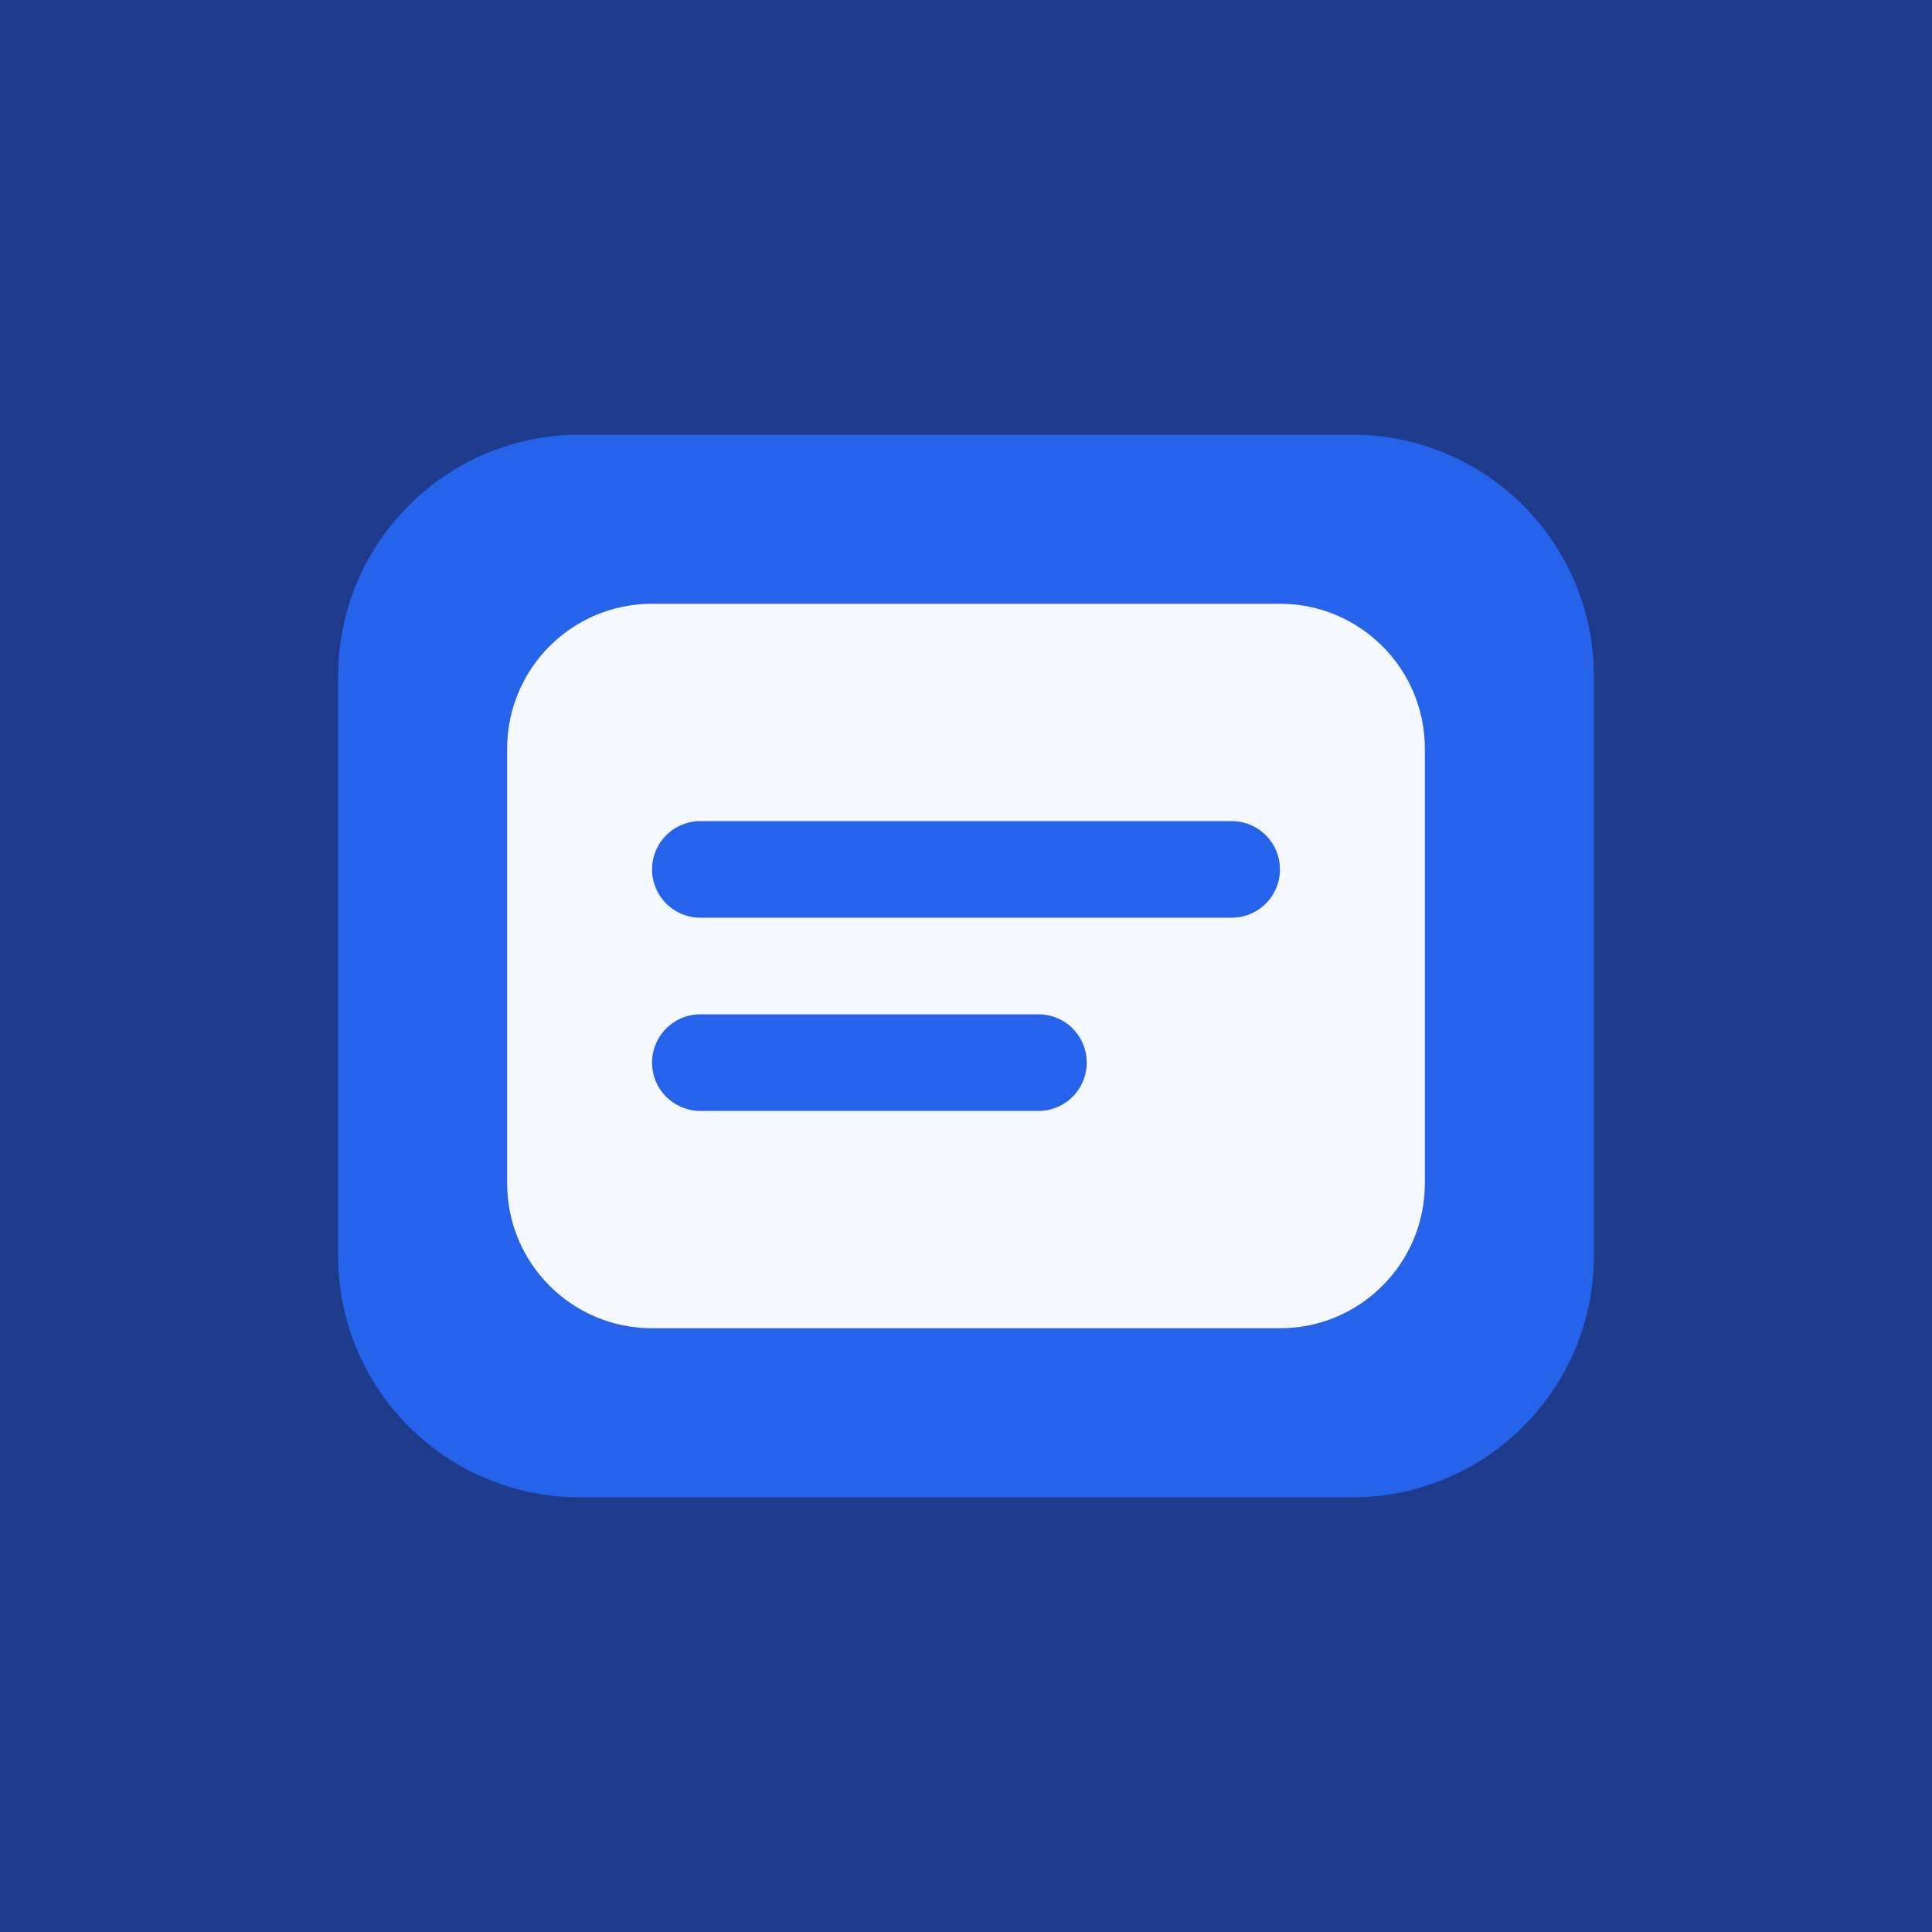
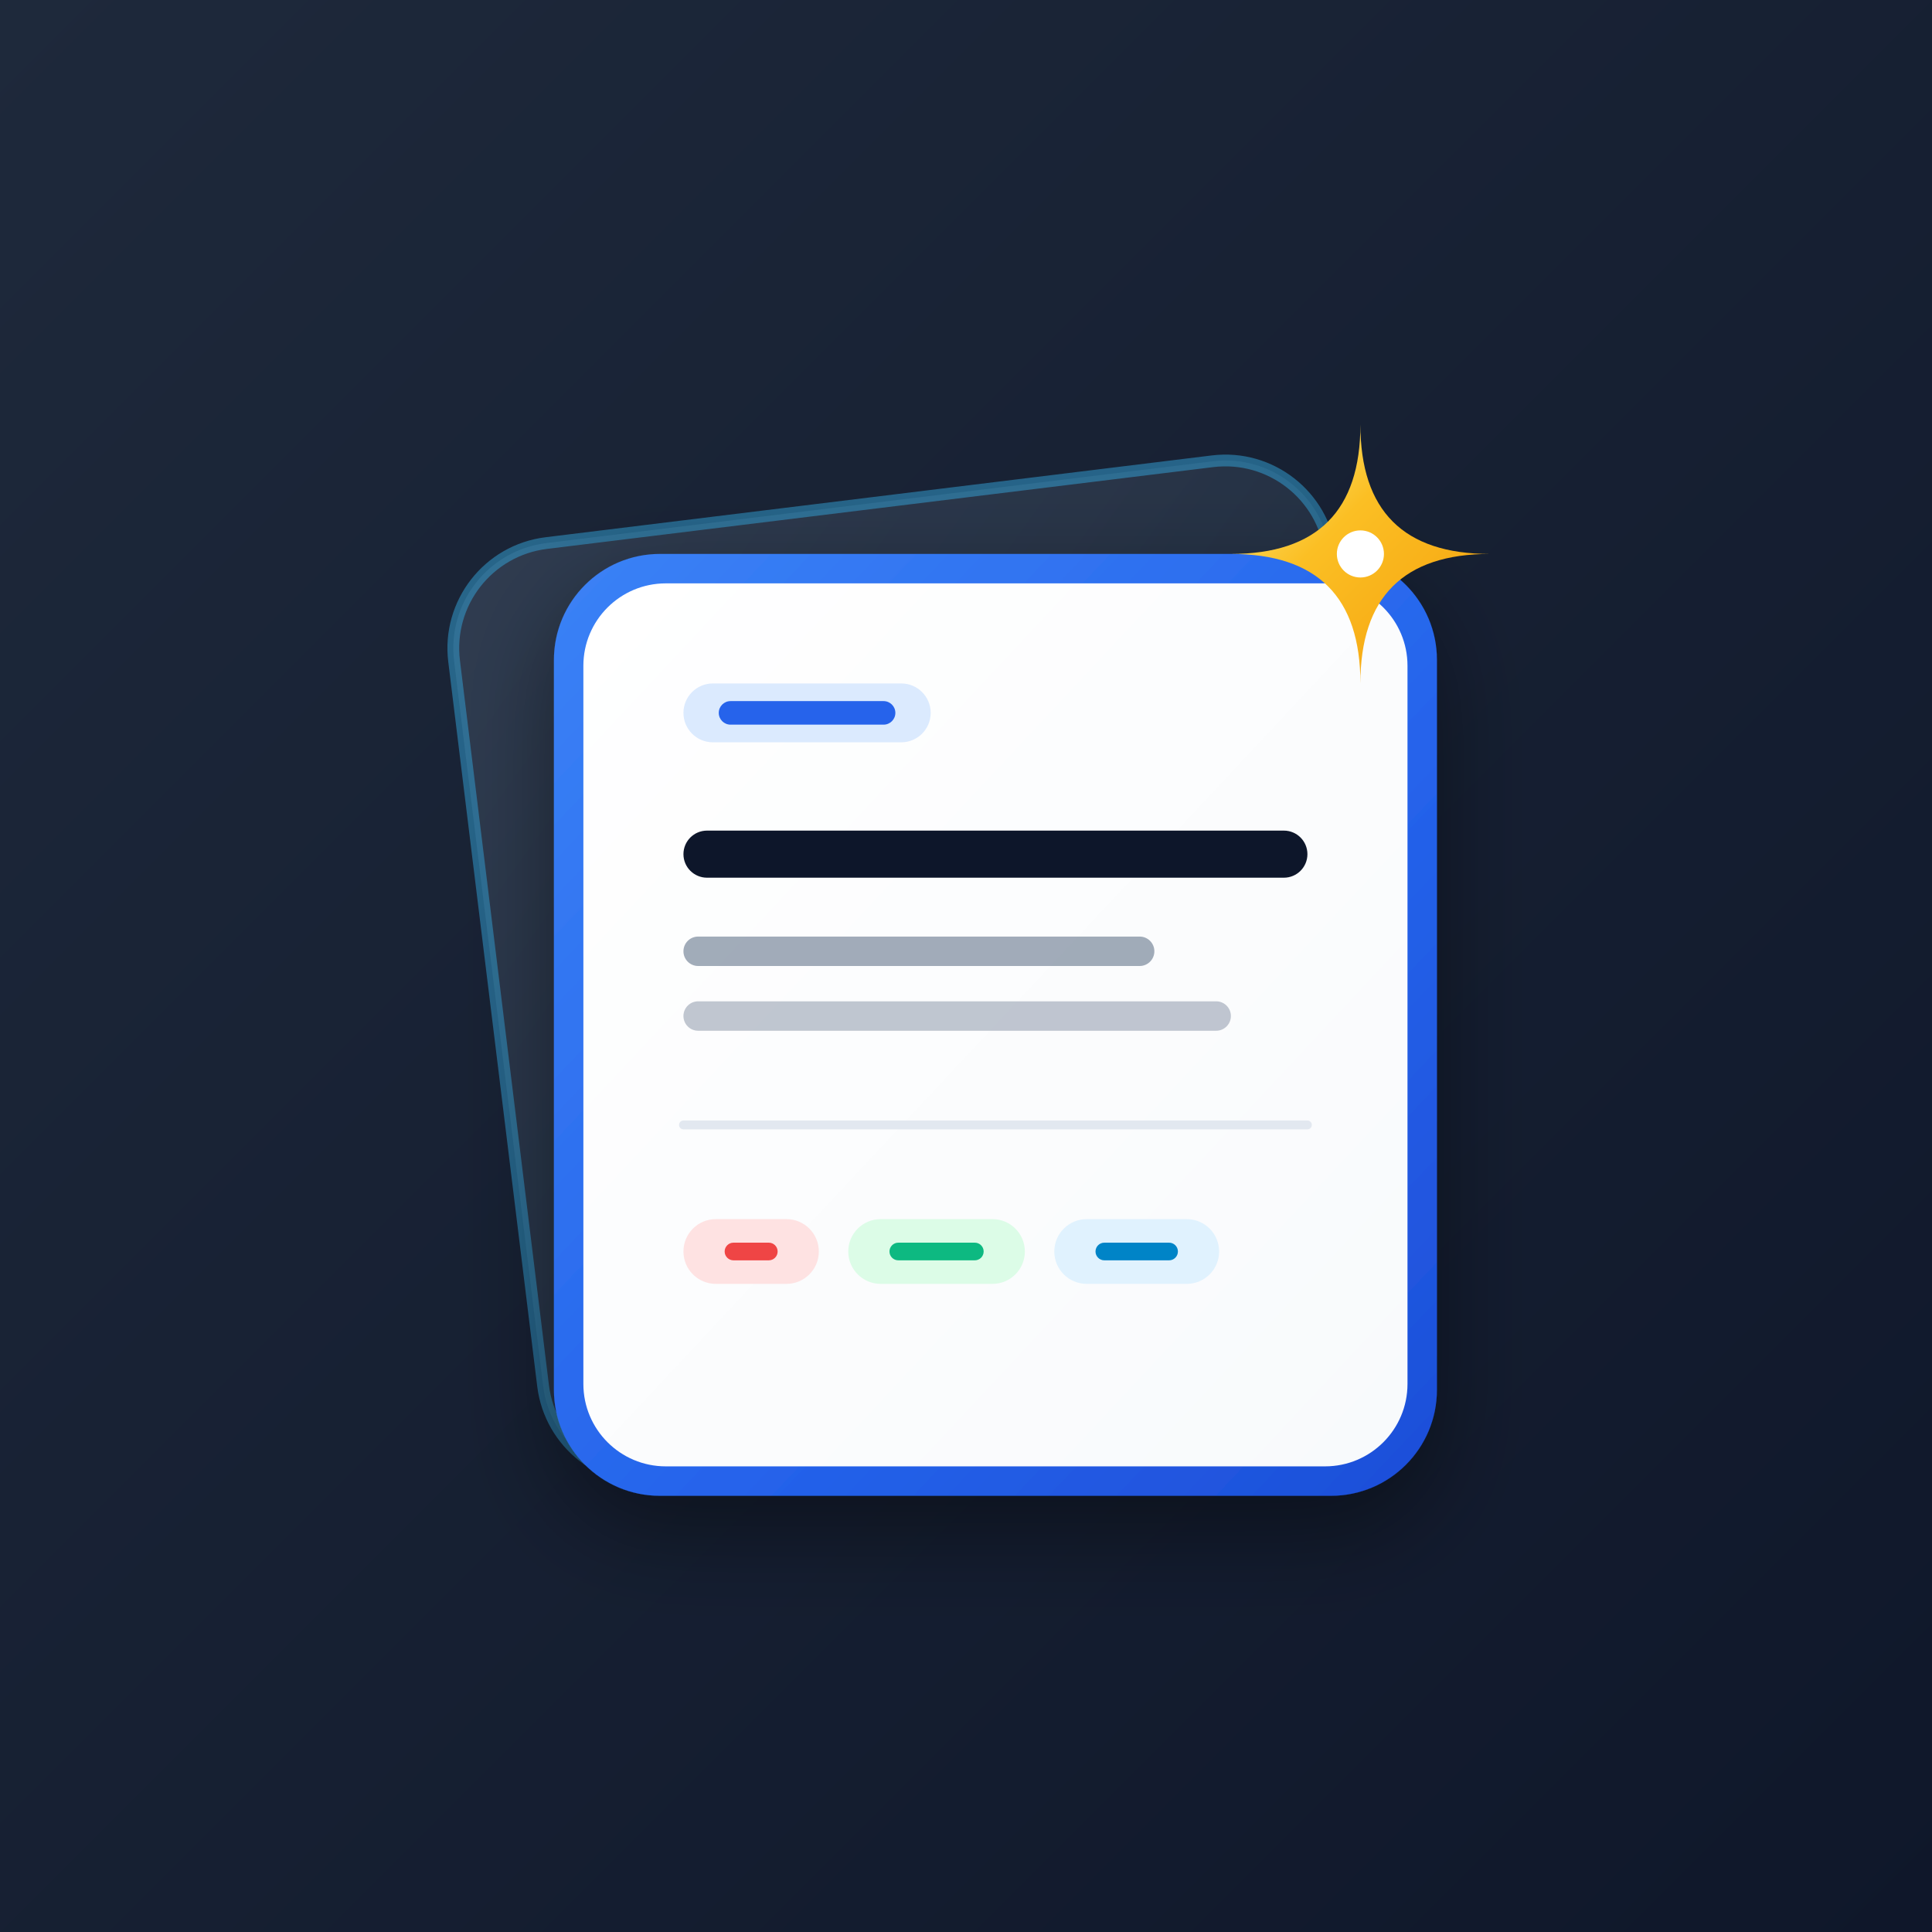
- <svg xmlns="http://www.w3.org/2000/svg" viewBox="0 0 80 80">
-   <rect width="80" height="80" fill="#1e3a8a" />
-   <rect x="14" y="18" width="52" height="44" rx="10" fill="#2563eb" />
-   <rect x="21" y="25" width="38" height="30" rx="6" fill="#ffffff" opacity="0.95" />
-   <path d="M29 36h22M29 44h14" stroke="#2563eb" stroke-width="4" stroke-linecap="round" />
+ <svg xmlns="http://www.w3.org/2000/svg" viewBox="0 0 512 512" width="512" height="512">
+   <defs>
+     <linearGradient id="maskBgGrad" x1="0%" y1="0%" x2="100%" y2="100%">
+       <stop offset="0%" stop-color="#1E293B" />
+       <stop offset="100%" stop-color="#0F172A" />
+     </linearGradient>
+     <linearGradient id="maskBackCardGrad" x1="0%" y1="0%" x2="100%" y2="100%">
+       <stop offset="0%" stop-color="#334155" />
+       <stop offset="100%" stop-color="#1E293B" />
+     </linearGradient>
+     <linearGradient id="maskFrontCardGrad" x1="0%" y1="0%" x2="100%" y2="100%">
+       <stop offset="0%" stop-color="#3B82F6" />
+       <stop offset="60%" stop-color="#2563EB" />
+       <stop offset="100%" stop-color="#1D4ED8" />
+     </linearGradient>
+     <linearGradient id="maskCardFaceGrad" x1="0%" y1="0%" x2="100%" y2="100%">
+       <stop offset="0%" stop-color="#FFFFFF" />
+       <stop offset="100%" stop-color="#F8FAFC" />
+     </linearGradient>
+     <linearGradient id="maskSparkGrad" x1="0%" y1="0%" x2="100%" y2="100%">
+       <stop offset="0%" stop-color="#FEF08A" />
+       <stop offset="40%" stop-color="#FBBF24" />
+       <stop offset="100%" stop-color="#F59E0B" />
+     </linearGradient>
+     <filter id="maskShadow" x="-20%" y="-20%" width="150%" height="150%">
+       <feDropShadow dx="0" dy="12" stdDeviation="16" flood-color="#000000" flood-opacity="0.4" />
+     </filter>
+   </defs>
+   <rect width="512" height="512" fill="url(#maskBgGrad)" />
+   <g transform="translate(256, 256) scale(0.78) translate(-256, -256)">
+     <g transform="translate(256, 256) rotate(-7) translate(-256, -256)" opacity="0.85">
+       <rect x="96" y="96" width="300" height="320" rx="36" fill="url(#maskBackCardGrad)" stroke="#38BDF8" stroke-width="4" stroke-opacity="0.5" />
+       <rect x="136" y="146" width="130" height="14" rx="7" fill="#64748B" opacity="0.5" />
+       <rect x="136" y="176" width="200" height="10" rx="5" fill="#64748B" opacity="0.4" />
+       <rect x="136" y="198" width="160" height="10" rx="5" fill="#64748B" opacity="0.4" />
+     </g>
+     <g filter="url(#maskShadow)">
+       <rect x="116" y="116" width="300" height="320" rx="36" fill="url(#maskFrontCardGrad)" />
+       <rect x="126" y="126" width="280" height="300" rx="28" fill="url(#maskCardFaceGrad)" />
+       <rect x="160" y="160" width="84" height="20" rx="10" fill="#DBEAFE" />
+       <rect x="172" y="166" width="60" height="8" rx="4" fill="#2563EB" />
+       <rect x="160" y="210" width="212" height="16" rx="8" fill="#0F172A" />
+       <rect x="160" y="246" width="160" height="10" rx="5" fill="#64748B" opacity="0.6" />
+       <rect x="160" y="268" width="186" height="10" rx="5" fill="#64748B" opacity="0.4" />
+       <line x1="160" y1="310" x2="372" y2="310" stroke="#E2E8F0" stroke-width="3" stroke-linecap="round" />
+       <rect x="160" y="342" width="46" height="22" rx="11" fill="#FEE2E2" />
+       <rect x="174" y="350" width="18" height="6" rx="3" fill="#EF4444" />
+       <rect x="216" y="342" width="60" height="22" rx="11" fill="#DCFCE7" />
+       <rect x="230" y="350" width="32" height="6" rx="3" fill="#10B981" />
+       <rect x="286" y="342" width="56" height="22" rx="11" fill="#E0F2FE" />
+       <rect x="300" y="350" width="28" height="6" rx="3" fill="#0284C7" />
+     </g>
+     <g transform="translate(390, 116)">
+       <path d="M 0 -44 Q 0 0 44 0 Q 0 0 0 44 Q 0 0 -44 0 Q 0 0 0 -44 Z" fill="url(#maskSparkGrad)" />
+       <circle cx="0" cy="0" r="8" fill="#FFFFFF" />
+     </g>
+   </g>
</svg>
